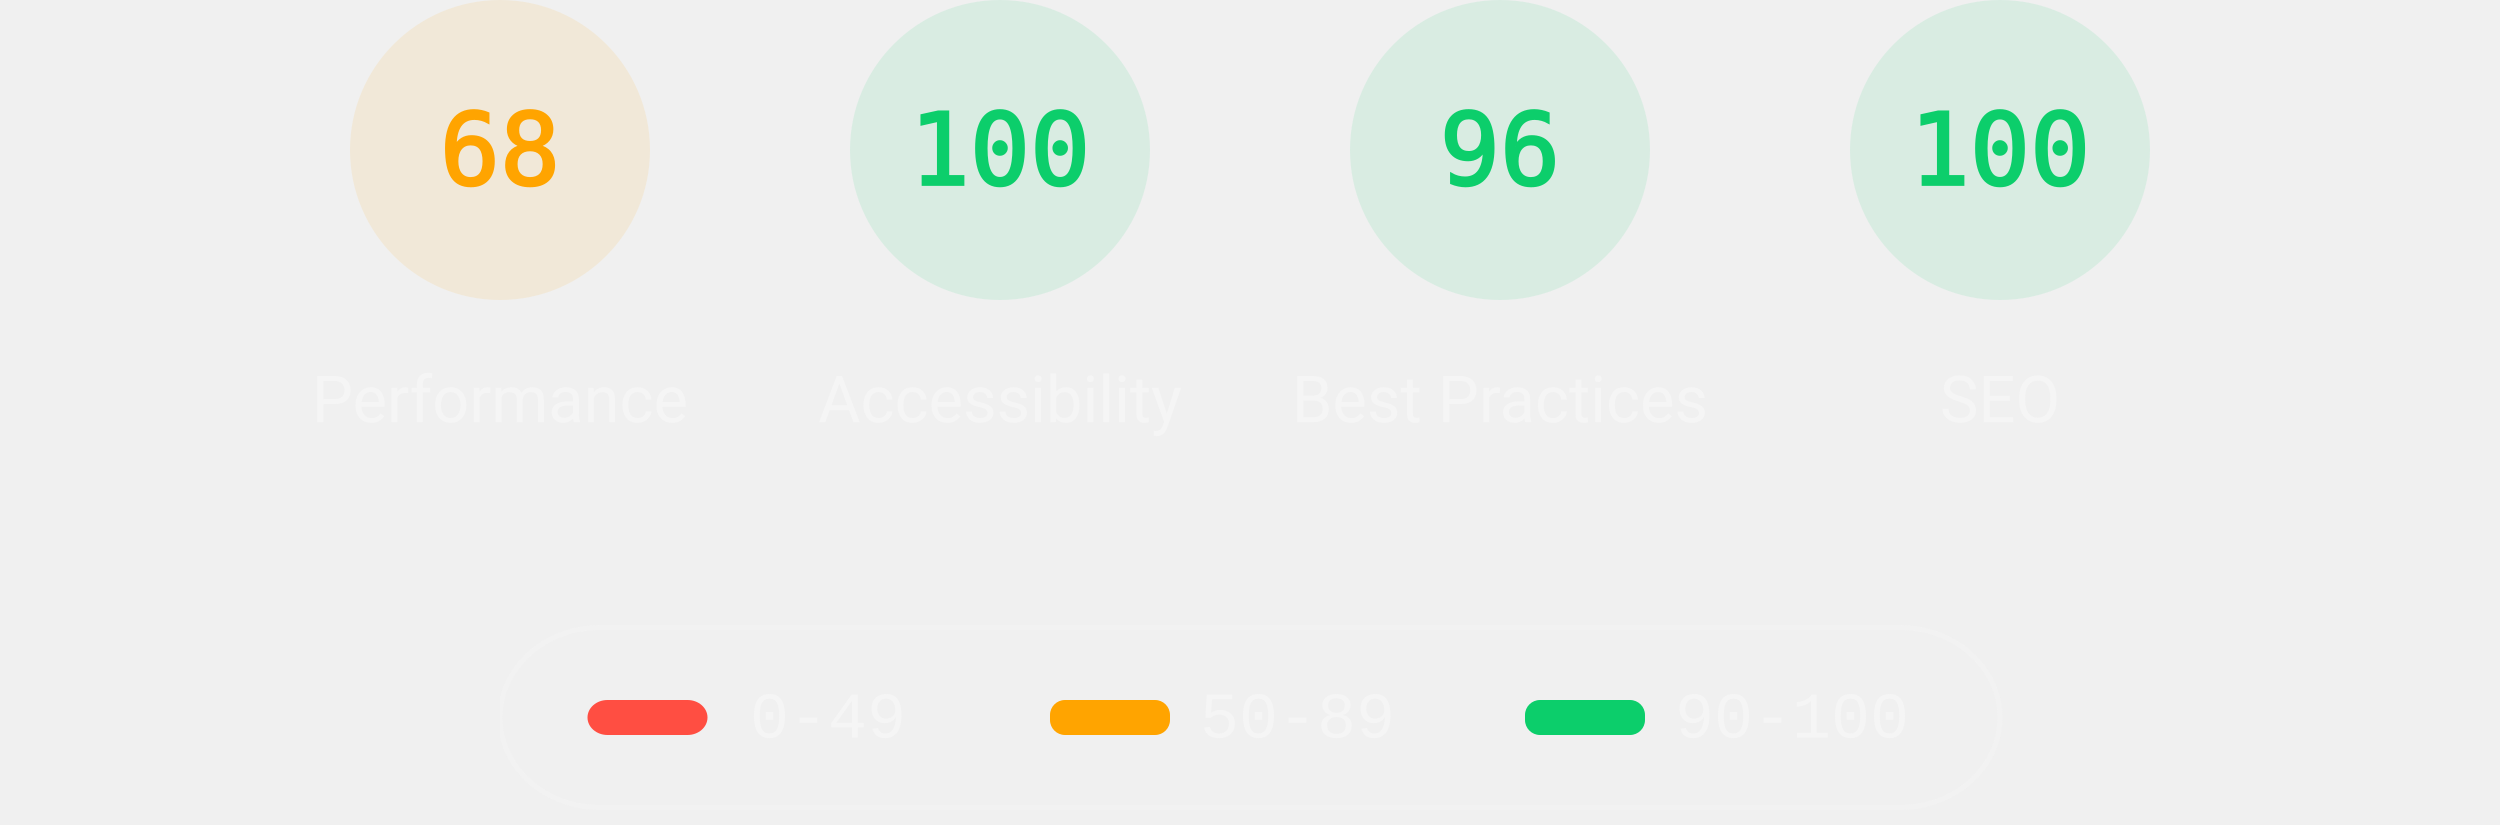
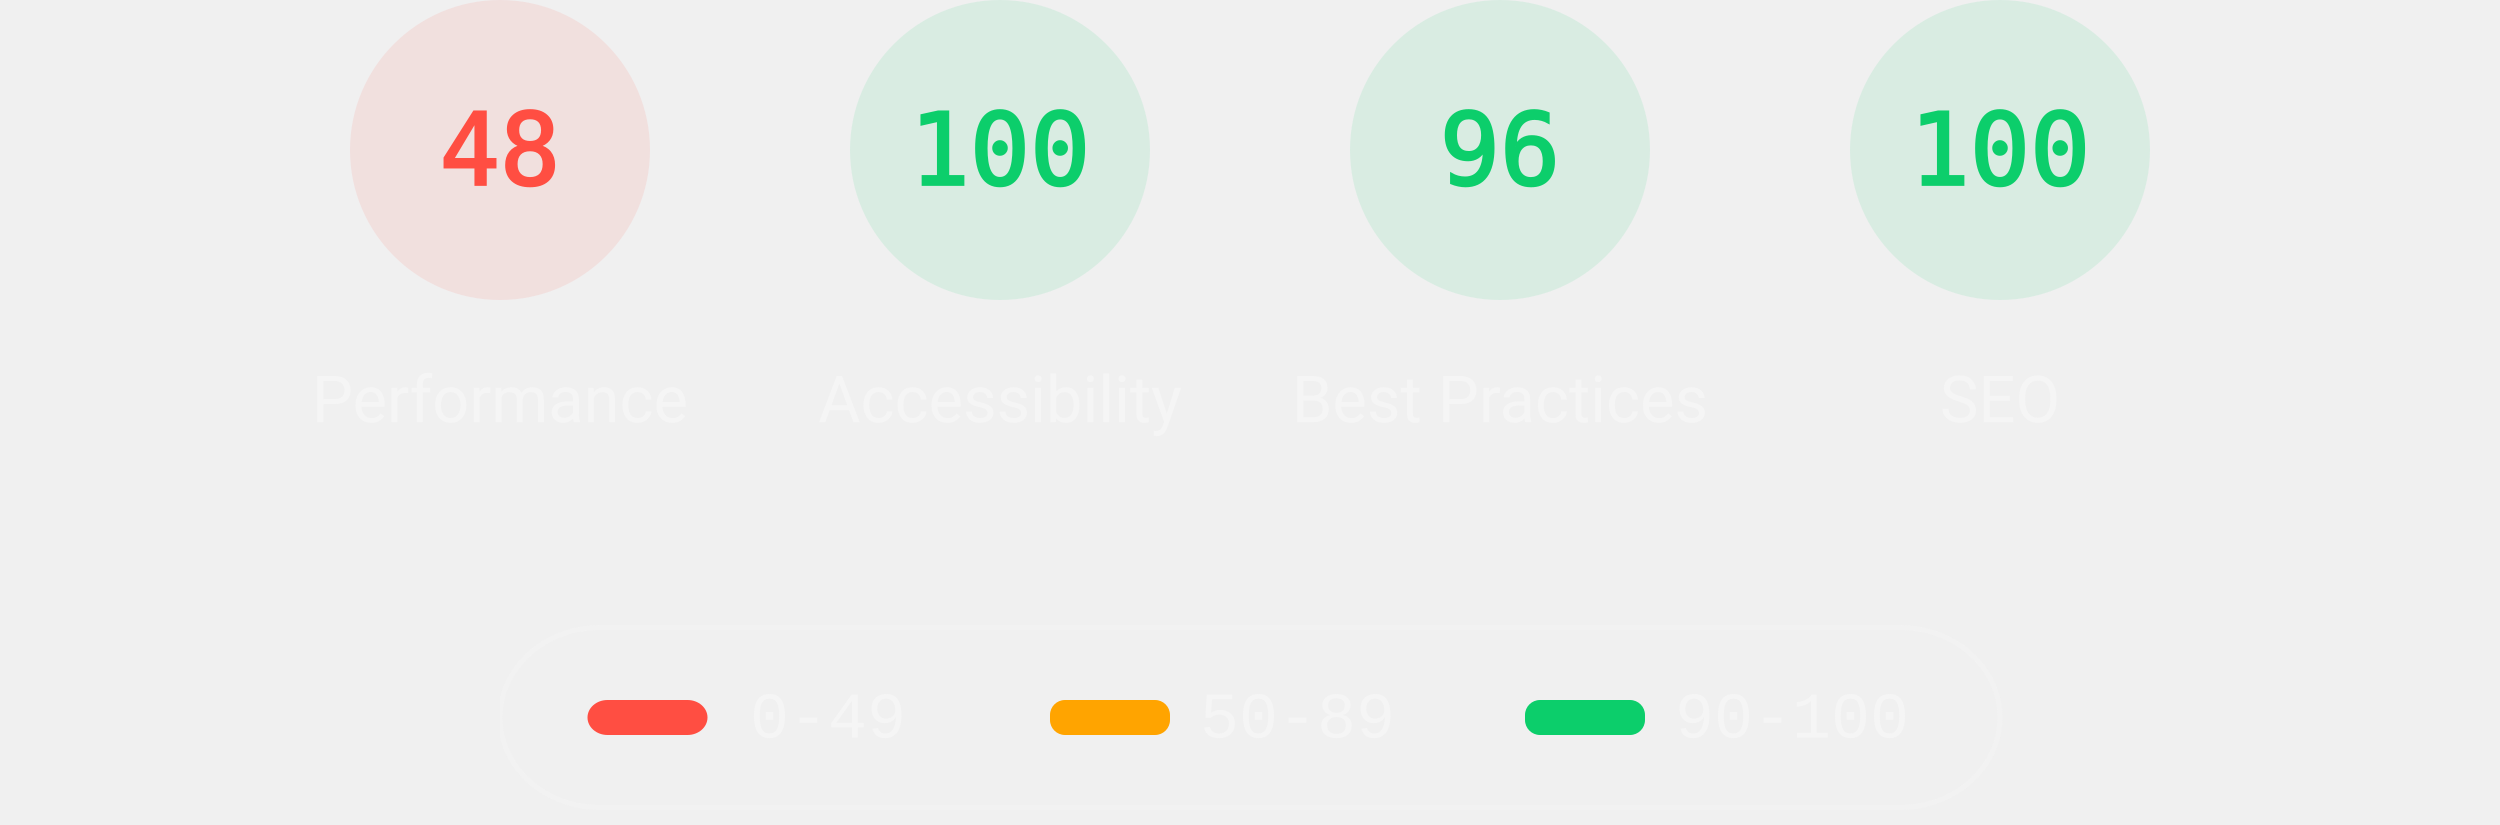
<svg xmlns="http://www.w3.org/2000/svg" class="theme--dark" fill="none" width="1000" height="330">
  <style>
			.gauge-base {
				opacity: 0.1
			}

			.gauge-arc {
				fill: none;
				animation-delay: 250ms;
				stroke-linecap: round;
				transform: rotate(-90deg);
				transform-origin: 100px 60px;
				animation: load-gauge 1s ease forwards
			}

			.guage-text {
				font-size: 40px;
				font-family: monospace;
				text-align: center
			}

			.guage-red {
				color: #ff4e42;
				fill: #ff4e42;
				stroke: #ff4e42
			}
			.guage-orange {
				color: #ffa400;
				fill: #ffa400;
				stroke: #ffa400
			}
			.guage-green {
				color: #0cce6b;
				fill: #0cce6b;
				stroke: #0cce6b
			}
			.theme--agnostic .guage-undefined {
				color: #5c5c5c;
				fill: #5c5c5c;
				stroke: #5c5c5c
			}
			.theme--light .guage-undefined {
				color: #1e1e1e;
				fill: #1e1e1e;
				stroke: #1e1e1e
			}
			.theme--dark .guage-undefined {
				color: #f5f5f5;
				fill: #f5f5f5;
				stroke: #f5f5f5
			}

			.guage-title {
				stroke: none;
				font-size: 26px;
				line-height: 26px;
				font-family: Roboto, Halvetica, Arial, sans-serif
			}
			.metric.guage-title {
				font-family: 'Courier New', Courier, monospace
			}
			.theme--agnostic .guage-title {
				color: #737373;
				fill: #737373
			}
			.theme--light .guage-title {
				color: #212121;
				fill: #212121
			}
			.theme--dark .guage-title {
				color: #f5f5f5;
				fill: #f5f5f5
			}

			@keyframes load-gauge {
				from {
					stroke-dasharray: 0 352.858
				}
			}
			.lh-gauge--pwa__disc {
				fill: #e0e0e0
			}
			.lh-gauge--pwa__logo {
				position: relative;
				fill: #b0b0b0
			}
			.lh-gauge--pwa__invisible {
				display: none
			}
			.lh-gauge--pwa__visible {
				display: inline
			}
			.guage-invisible {
				display: none
			}
			.lh-gauge--pwa__logo--primary-color {
				fill: #304ffe
			}
			.theme--agnostic .lh-gauge--pwa__logo--secondary-color {
				fill: #787878
			}
			.theme--light .lh-gauge--pwa__logo--secondary-color {
				fill: #3d3d3d
			}
			.theme--dark .lh-gauge--pwa__logo--secondary-color {
				fill: #d8b6b6
			}
			.theme--light #svg_2 {
				stroke: #00000022
			}
			.theme--agnostic #svg_2 {
				stroke: #616161
			}
			.theme--light #svg_2 {
				stroke: #00000022
			}
			.theme--dark #svg_2 {
				stroke: #f5f5f566
			}
		</style>
-   <svg class="guage-div guage-perf guage-orange" viewBox="0 0 200 200" width="200" height="200" x="100" y="0">
-     <circle class="gauge-base" r="56" cx="100" cy="60" stroke-width="8" />
-     <circle class="gauge-arc guage-arc-1" r="56" cx="100" cy="60" stroke-width="8" style="stroke-dasharray: 239.263, 351.858;" />
-     <text class="guage-text" x="100px" y="60px" alignment-baseline="central" dominant-baseline="central" text-anchor="middle">68</text>
+   <svg class="guage-div guage-perf guage-red" viewBox="0 0 200 200" width="200" height="200" x="100" y="0">
+     <circle class="gauge-base" r="56" cx="100" cy="60" stroke-width="8" />
+     <circle class="gauge-arc guage-arc-1" r="56" cx="100" cy="60" stroke-width="8" style="stroke-dasharray: 168.892, 351.858;" />
+     <text class="guage-text" x="100px" y="60px" alignment-baseline="central" dominant-baseline="central" text-anchor="middle">48</text>
    <text class="guage-title" x="100px" y="160px" alignment-baseline="central" dominant-baseline="central" text-anchor="middle">Performance</text>
  </svg>
  <svg class="guage-div guage-acc guage-green" viewBox="0 0 200 200" width="200" height="200" x="300" y="0">
    <circle class="gauge-base" r="56" cx="100" cy="60" stroke-width="8" />
    <circle class="gauge-arc guage-arc-2" r="56" cx="100" cy="60" stroke-width="8" style="stroke-dasharray: 351.858, 351.858;" />
    <text class="guage-text" x="100px" y="60px" alignment-baseline="central" dominant-baseline="central" text-anchor="middle">100</text>
    <text class="guage-title" x="100px" y="160px" alignment-baseline="central" dominant-baseline="central" text-anchor="middle">Accessibility</text>
  </svg>
  <svg class="guage-div guage-best guage-green" viewBox="0 0 200 200" width="200" height="200" x="500" y="0">
    <circle class="gauge-base" r="56" cx="100" cy="60" stroke-width="8" />
    <circle class="gauge-arc guage-arc-3" r="56" cx="100" cy="60" stroke-width="8" style="stroke-dasharray: 337.784, 351.858;" />
    <text class="guage-text" x="100px" y="60px" alignment-baseline="central" dominant-baseline="central" text-anchor="middle">96</text>
    <text class="guage-title" x="100px" y="160px" alignment-baseline="central" dominant-baseline="central" text-anchor="middle">Best Practices</text>
  </svg>
  <svg class="guage-div guage-seo guage-green" viewBox="0 0 200 200" width="200" height="200" x="700" y="0">
    <circle class="gauge-base" r="56" cx="100" cy="60" stroke-width="8" />
    <circle class="gauge-arc guage-arc-4" r="56" cx="100" cy="60" stroke-width="8" style="stroke-dasharray: 351.858, 351.858;" />
    <text class="guage-text" x="100px" y="60px" alignment-baseline="central" dominant-baseline="central" text-anchor="middle">100</text>
    <text class="guage-title" x="100px" y="160px" alignment-baseline="central" dominant-baseline="central" text-anchor="middle">SEO</text>
  </svg>
  <svg class="guage-div guage-pwa guage-invisible" viewBox="0 0 200 200" width="200" height="200" x="900" y="0">
    <svg viewBox="0 0 60 60" width="112" height="112" x="44" y="4">
      <defs>
        <linearGradient id="lh-gauge--pwa__check-circle__gradient-0" x1="50%" y1="0%" x2="50%" y2="100%">
          <stop stop-color="#00C852" offset="0%" />
          <stop stop-color="#009688" offset="100%" />
        </linearGradient>
        <linearGradient id="lh-gauge--pwa__installable__shadow-gradient-0" x1="76.056%" x2="24.111%" y1="82.995%" y2="24.735%">
          <stop stop-color="#A5D6A7" offset="0%" />
          <stop stop-color="#80CBC4" offset="100%" />
        </linearGradient>
        <linearGradient id="lh-gauge--pwa__fast-reliable__shadow-gradient-0" x1="76.056%" y1="82.995%" x2="25.678%" y2="26.493%">
          <stop stop-color="#64B5F6" offset="0%" />
          <stop stop-color="#2979FF" offset="100%" />
        </linearGradient>
        <g id="lh-gauge--pwa__fast-reliable-badge-0">
          <circle fill="#FFFFFF" cx="10" cy="10" r="10" />
          <path fill="#304FFE" d="M10 3.58l5.25 2.34v3.5c0 3.23-2.24 6.26-5.25 7-3.01-.74-5.25-3.77-5.25-7v-3.5L10 3.58zm-.47 10.74l2.76-4.83.03-.07c.04-.08 0-.24-.22-.24h-1.64l.47-3.26h-.47l-2.7 4.77c-.02.01.05-.1-.04.05-.09.16-.1.31.18.31h1.63l-.47 3.27h.47z" />
        </g>
        <g id="lh-gauge--pwa__installable-badge-0">
          <circle fill="#FFFFFF" cx="10" cy="10" r="10" />
          <path fill="#009688" d="M10 4.167A5.835 5.835 0 0 0 4.167 10 5.835 5.835 0 0 0 10 15.833 5.835 5.835 0 0 0 15.833 10 5.835 5.835 0 0 0 10 4.167zm2.917 6.416h-2.334v2.334H9.417v-2.334H7.083V9.417h2.334V7.083h1.166v2.334h2.334v1.166z" />
        </g>
      </defs>
      <g stroke="none" fill-rule="nonzero">
        <circle class="lh-gauge--pwa__disc" cx="30" cy="30" r="30" />
        <g class="lh-gauge--pwa__logo">
          <path d="M35.66 19.39l.7-1.75h2L37.4 15 38.6 12l3.4 9h-2.51l-.58-1.61z" />
          <path d="M33.52 21l3.65-9h-2.42l-2.5 5.82L30.5 12h-1.86l-1.9 5.82-1.35-2.65-1.21 3.72L25.4 21h2.38l1.72-5.2 1.64 5.2z" />
          <path fill-rule="nonzero" d="M20.3 17.91h1.48c.45 0 .85-.05 1.2-.15l.39-1.18 1.07-3.3a2.64 2.64 0 0 0-.28-.37c-.55-.6-1.36-.91-2.42-.91H18v9h2.3V17.9zm1.96-3.84c.22.22.33.5.33.87 0 .36-.1.65-.29.87-.2.23-.59.35-1.15.35h-.86v-2.41h.87c.52 0 .89.1 1.1.32z" />
        </g>
        <rect class="lh-gauge--pwa__component lh-gauge--pwa__na-line lh-gauge--pwa__invisible" fill="#FFFFFF" x="20" y="32" width="20" height="4" rx="2" />
        <g class="lh-gauge--pwa__component lh-gauge--pwa__fast-reliable-badge lh-gauge--pwa__invisible" transform="translate(20, 29)">
          <path fill="url(#lh-gauge--pwa__fast-reliable__shadow-gradient-0)" d="M33.63 19.49A30 30 0 0 1 16.2 30.36L3 17.14 17.14 3l16.49 16.49z" />
          <use href="#lh-gauge--pwa__fast-reliable-badge-0" />
        </g>
        <g class="lh-gauge--pwa__component lh-gauge--pwa__installable-badge lh-gauge--pwa__invisible" transform="translate(20, 29)">
          <path fill="url(#lh-gauge--pwa__installable__shadow-gradient-0)" d="M33.629 19.487c-4.272 5.453-10.391 9.39-17.415 10.869L3 17.142 17.142 3 33.63 19.487z" />
          <use href="#lh-gauge--pwa__installable-badge-0" />
        </g>
        <g class="lh-gauge--pwa__component lh-gauge--pwa__fast-reliable-installable-badges lh-gauge--pwa__invisible">
          <g transform="translate(8, 29)">
            <path fill="url(#lh-gauge--pwa__fast-reliable__shadow-gradient-0)" d="M16.321 30.463L3 17.143 17.142 3l22.365 22.365A29.864 29.864 0 0 1 22 31c-1.942 0-3.84-.184-5.679-.537z" />
            <use href="#lh-gauge--pwa__fast-reliable-badge-0" />
          </g>
          <g transform="translate(32, 29)">
            <path fill="url(#lh-gauge--pwa__installable__shadow-gradient-0)" d="M25.982 11.84a30.107 30.107 0 0 1-13.08 15.203L3 17.143 17.142 3l8.84 8.84z" />
            <use href="#lh-gauge--pwa__installable-badge-0" />
          </g>
        </g>
        <g class="lh-gauge--pwa__component lh-gauge--pwa__check-circle lh-gauge--pwa__invisible" transform="translate(18, 28)">
          <circle fill="#FFFFFF" cx="12" cy="12" r="12" />
          <path fill="url(#lh-gauge--pwa__check-circle__gradient-0)" d="M12 2a10 10 0 1 0 0 20 10 10 0 0 0 0-20zm-2 15l-5-5 1.41-1.41L10 14.17l7.59-7.59L19 8l-9 9z" />
        </g>
      </g>
    </svg>
    <text class="guage-title" y="160px" alignment-baseline="central" dominant-baseline="central" text-anchor="middle">
      <tspan x="100px" dy="-6px">Progressive</tspan>
      <tspan x="100px" dy="30px">Web App</tspan>
    </text>
  </svg>
  <svg width="604" height="76" x="200" y="250">
    <g>
      <rect fill="none" id="canvas_background" height="80" width="604" y="-1" x="-1" />
      <g display="none" overflow="visible" y="0" x="0" height="100%" width="100%" id="canvasGrid">
        <rect fill="url(#gridpattern)" stroke-width="0" y="0" x="0" height="100%" width="100%" />
      </g>
    </g>
    <g>
      <rect fill-opacity="0" stroke-width="2" rx="40" id="svg_2" height="72" width="600" y="1" x="0" fill="#000000" />
      <rect stroke="#000" rx="8" id="svg_3" height="14" width="48" y="30" x="35" stroke-opacity="null" stroke-width="0" fill="#ff4e42" />
      <rect stroke="#000" rx="6" id="svg_4" height="14" width="48" y="30" x="220" stroke-opacity="null" stroke-width="0" fill="#ffa400" />
      <rect stroke="#000" rx="6" id="svg_5" height="14" width="48" y="30" x="410" stroke-opacity="null" stroke-width="0" fill="#0cce6b" />
      <text class="metric guage-title" xml:space="preserve" text-anchor="start" font-size="26" id="svg_6" y="45" x="100" stroke-opacity="null" stroke-width="0" stroke="#000">0-49</text>
      <text class="metric guage-title" xml:space="preserve" text-anchor="start" font-size="26" id="svg_7" y="45" x="280" stroke-opacity="null" stroke-width="0" stroke="#000">50-89</text>
      <text class="metric guage-title" xml:space="preserve" text-anchor="start" font-size="26" id="svg_8" y="45" x="470" stroke-opacity="null" stroke-width="0" stroke="#000">90-100</text>
    </g>
  </svg>
</svg>
